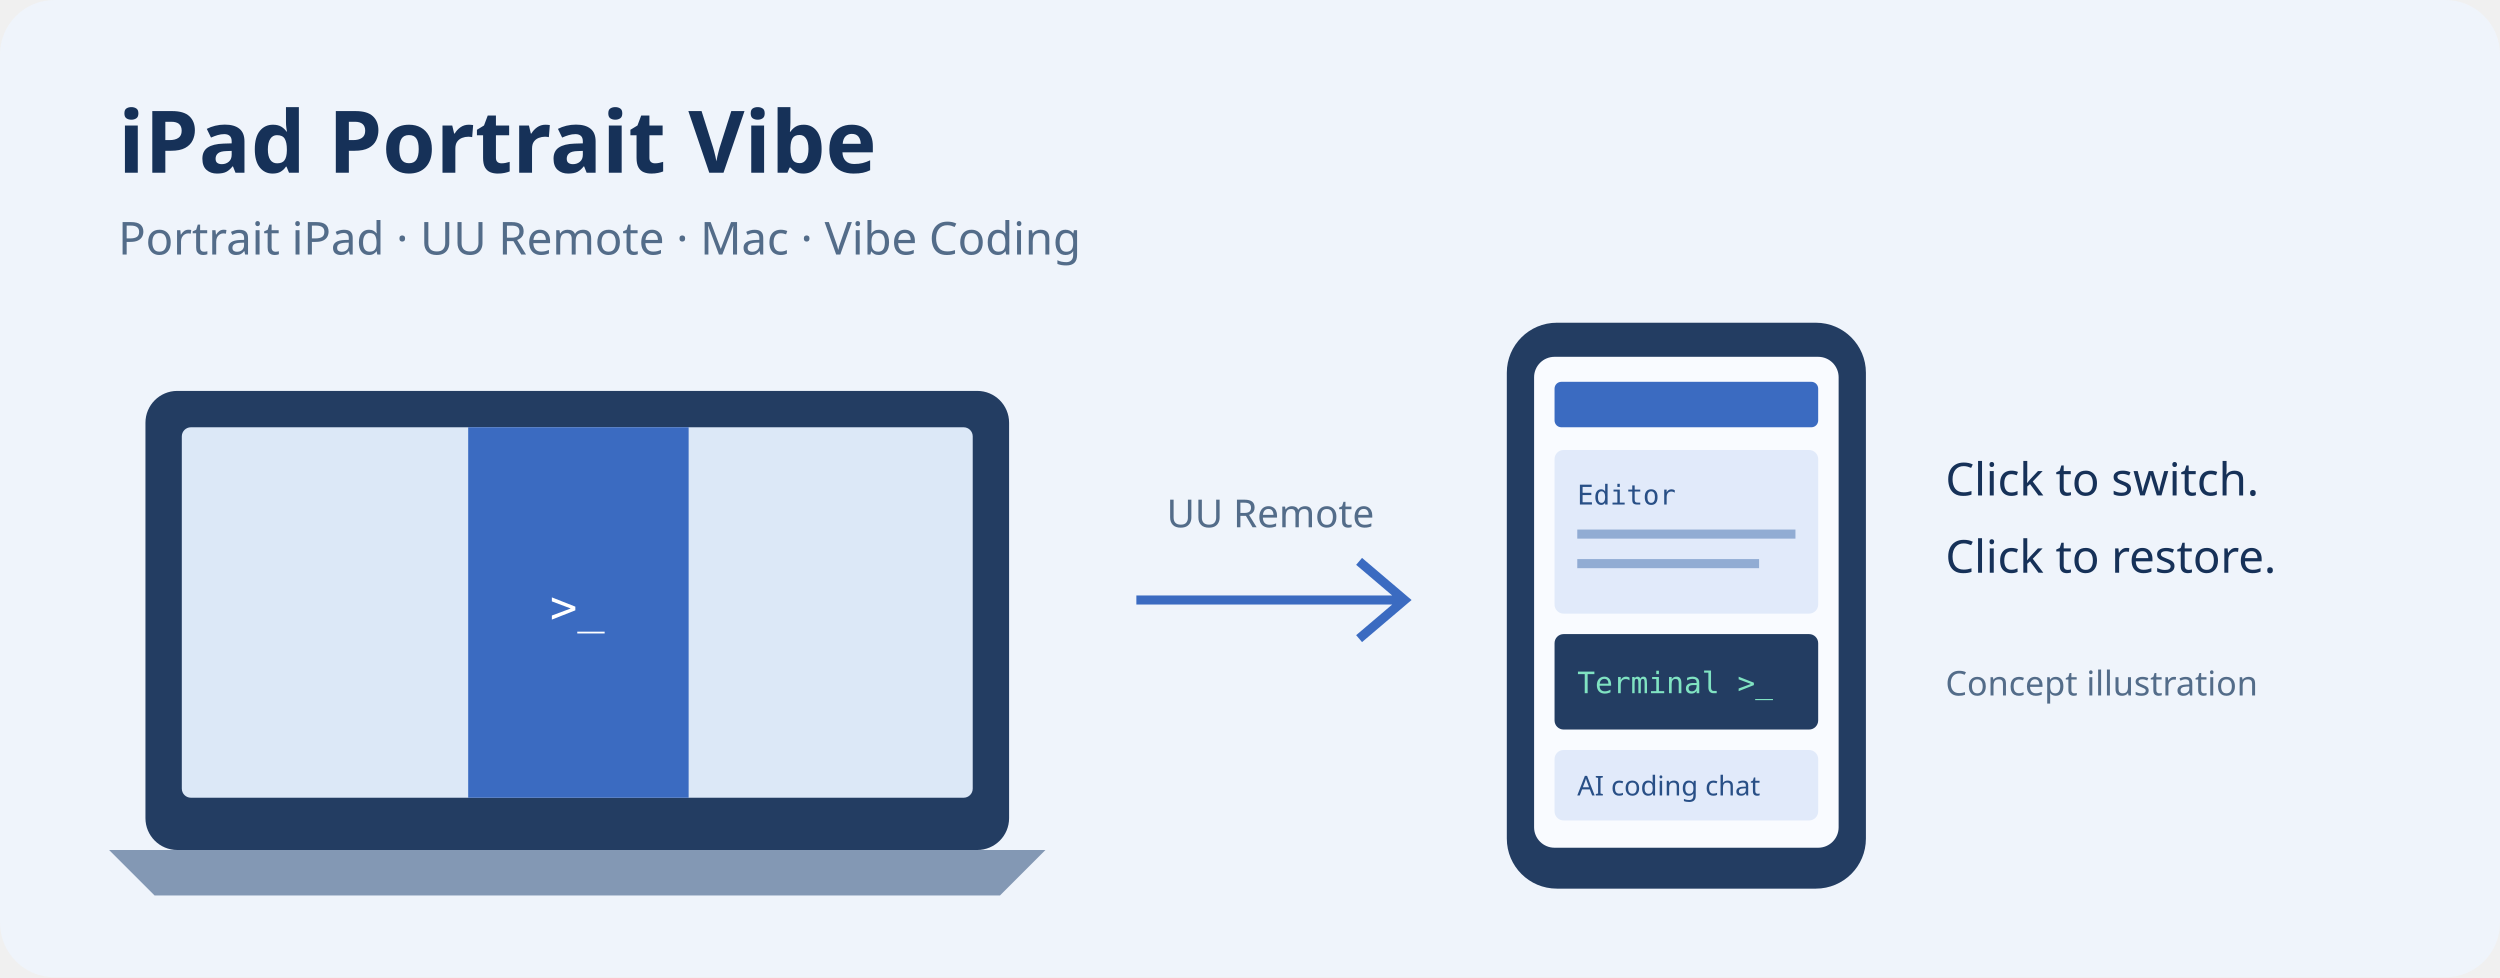
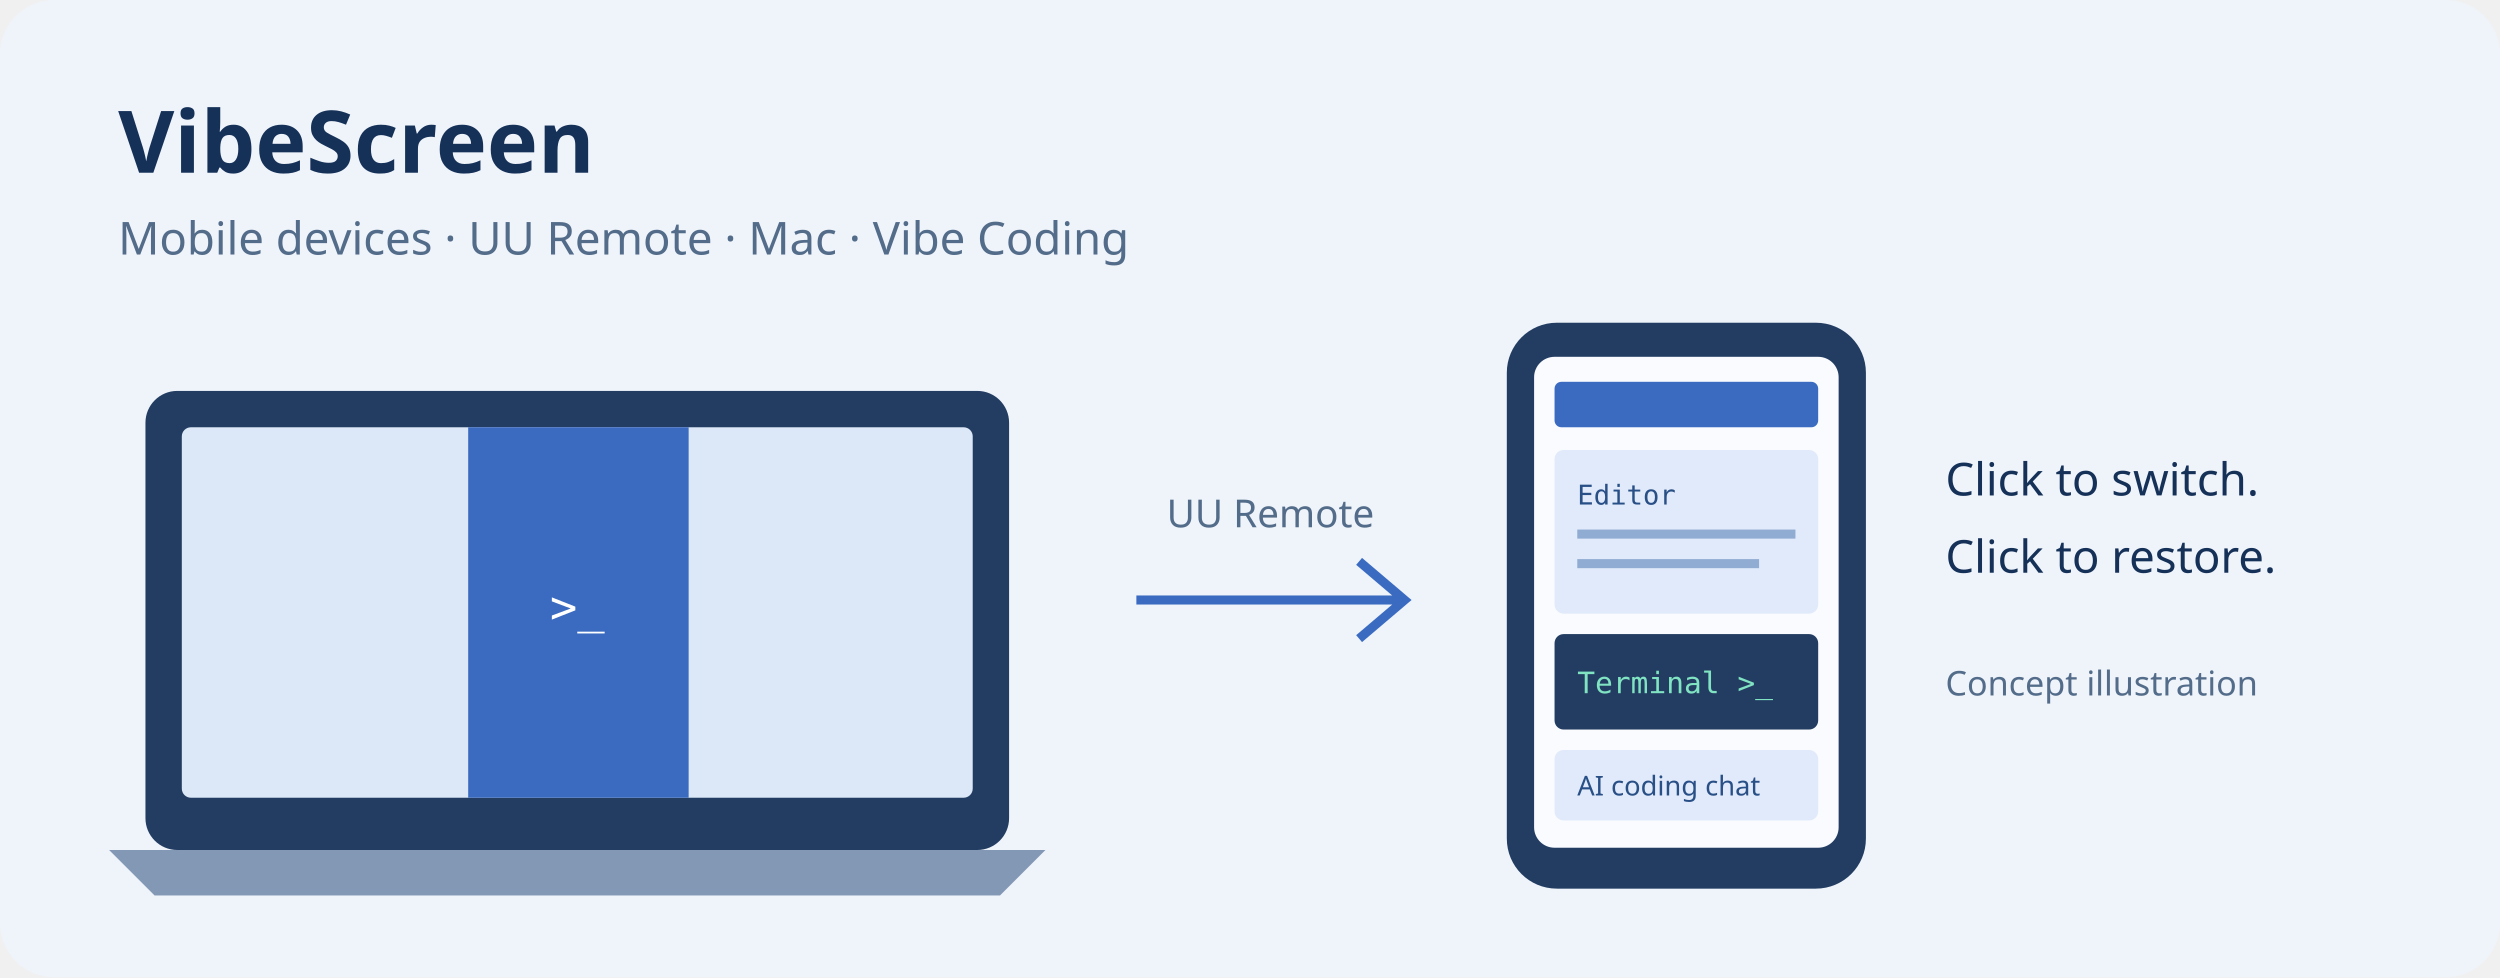
- <svg xmlns="http://www.w3.org/2000/svg" width="1100" height="430" viewBox="0 0 1100 430" role="img" aria-label="iPad Portrait Vibe: a portrait iPad remote workspace for coding on a Mac">
+ <svg xmlns="http://www.w3.org/2000/svg" width="1100" height="430" viewBox="0 0 1100 430" role="img" aria-label="VibeScreen: a portrait mobile remote workspace for coding on a Mac">
  <rect width="1100" height="430" rx="24" fill="#eff4fb" />
-   <text x="52" y="76" fill="#163158" font-family="sans-serif" font-size="38" font-weight="700">iPad Portrait Vibe</text>
-   <text x="52" y="112" fill="#536c89" font-family="sans-serif" font-size="20">Portrait iPad · UU Remote · Mac · Vibe Coding</text>
+   <text x="52" y="76" fill="#163158" font-family="sans-serif" font-size="38" font-weight="700">VibeScreen</text>
+   <text x="52" y="112" fill="#536c89" font-family="sans-serif" font-size="20">Mobile devices · UU Remote · Mac · Vibe Coding</text>
  <rect x="64" y="172" width="380" height="202" rx="14" fill="#233d62" />
  <rect x="80" y="188" width="348" height="163" rx="4" fill="#dce8f7" />
  <rect x="206" y="188" width="97" height="163" fill="#3b6bc1" />
  <path d="M48 374h412l-20 20H68z" fill="#8398b4" />
  <text x="254" y="274" text-anchor="middle" fill="white" font-family="monospace" font-size="20">&gt;_</text>
  <path d="M500 264h118m-20-17 20 17-20 17" fill="none" stroke="#3b6bc1" stroke-width="4" />
  <text x="559" y="232" text-anchor="middle" fill="#536c89" font-family="sans-serif" font-size="17">UU Remote</text>
  <rect x="663" y="142" width="158" height="249" rx="22" fill="#233d62" />
  <rect x="675" y="157" width="134" height="216" rx="9" fill="#f9fbff" />
  <rect x="684" y="168" width="116" height="20" rx="3" fill="#3b6bc1" />
  <rect x="684" y="198" width="116" height="72" rx="4" fill="#e1eafa" />
  <text x="694" y="222" fill="#284f86" font-family="monospace" font-size="12">Editor</text>
  <rect x="694" y="233" width="96" height="4" fill="#91acd3" />
  <rect x="694" y="246" width="80" height="4" fill="#91acd3" />
  <rect x="684" y="279" width="116" height="42" rx="4" fill="#233d62" />
  <text x="694" y="305" fill="#80e3c2" font-family="monospace" font-size="13">Terminal &gt;_</text>
  <rect x="684" y="330" width="116" height="31" rx="4" fill="#e1eafa" />
  <text x="694" y="350" fill="#284f86" font-family="sans-serif" font-size="12">AI coding chat</text>
  <text x="856" y="218" fill="#163158" font-family="sans-serif" font-size="20">Click to switch.</text>
  <text x="856" y="252" fill="#163158" font-family="sans-serif" font-size="20">Click to restore.</text>
  <text x="856" y="306" fill="#536c89" font-family="sans-serif" font-size="15">Concept illustration</text>
</svg>
